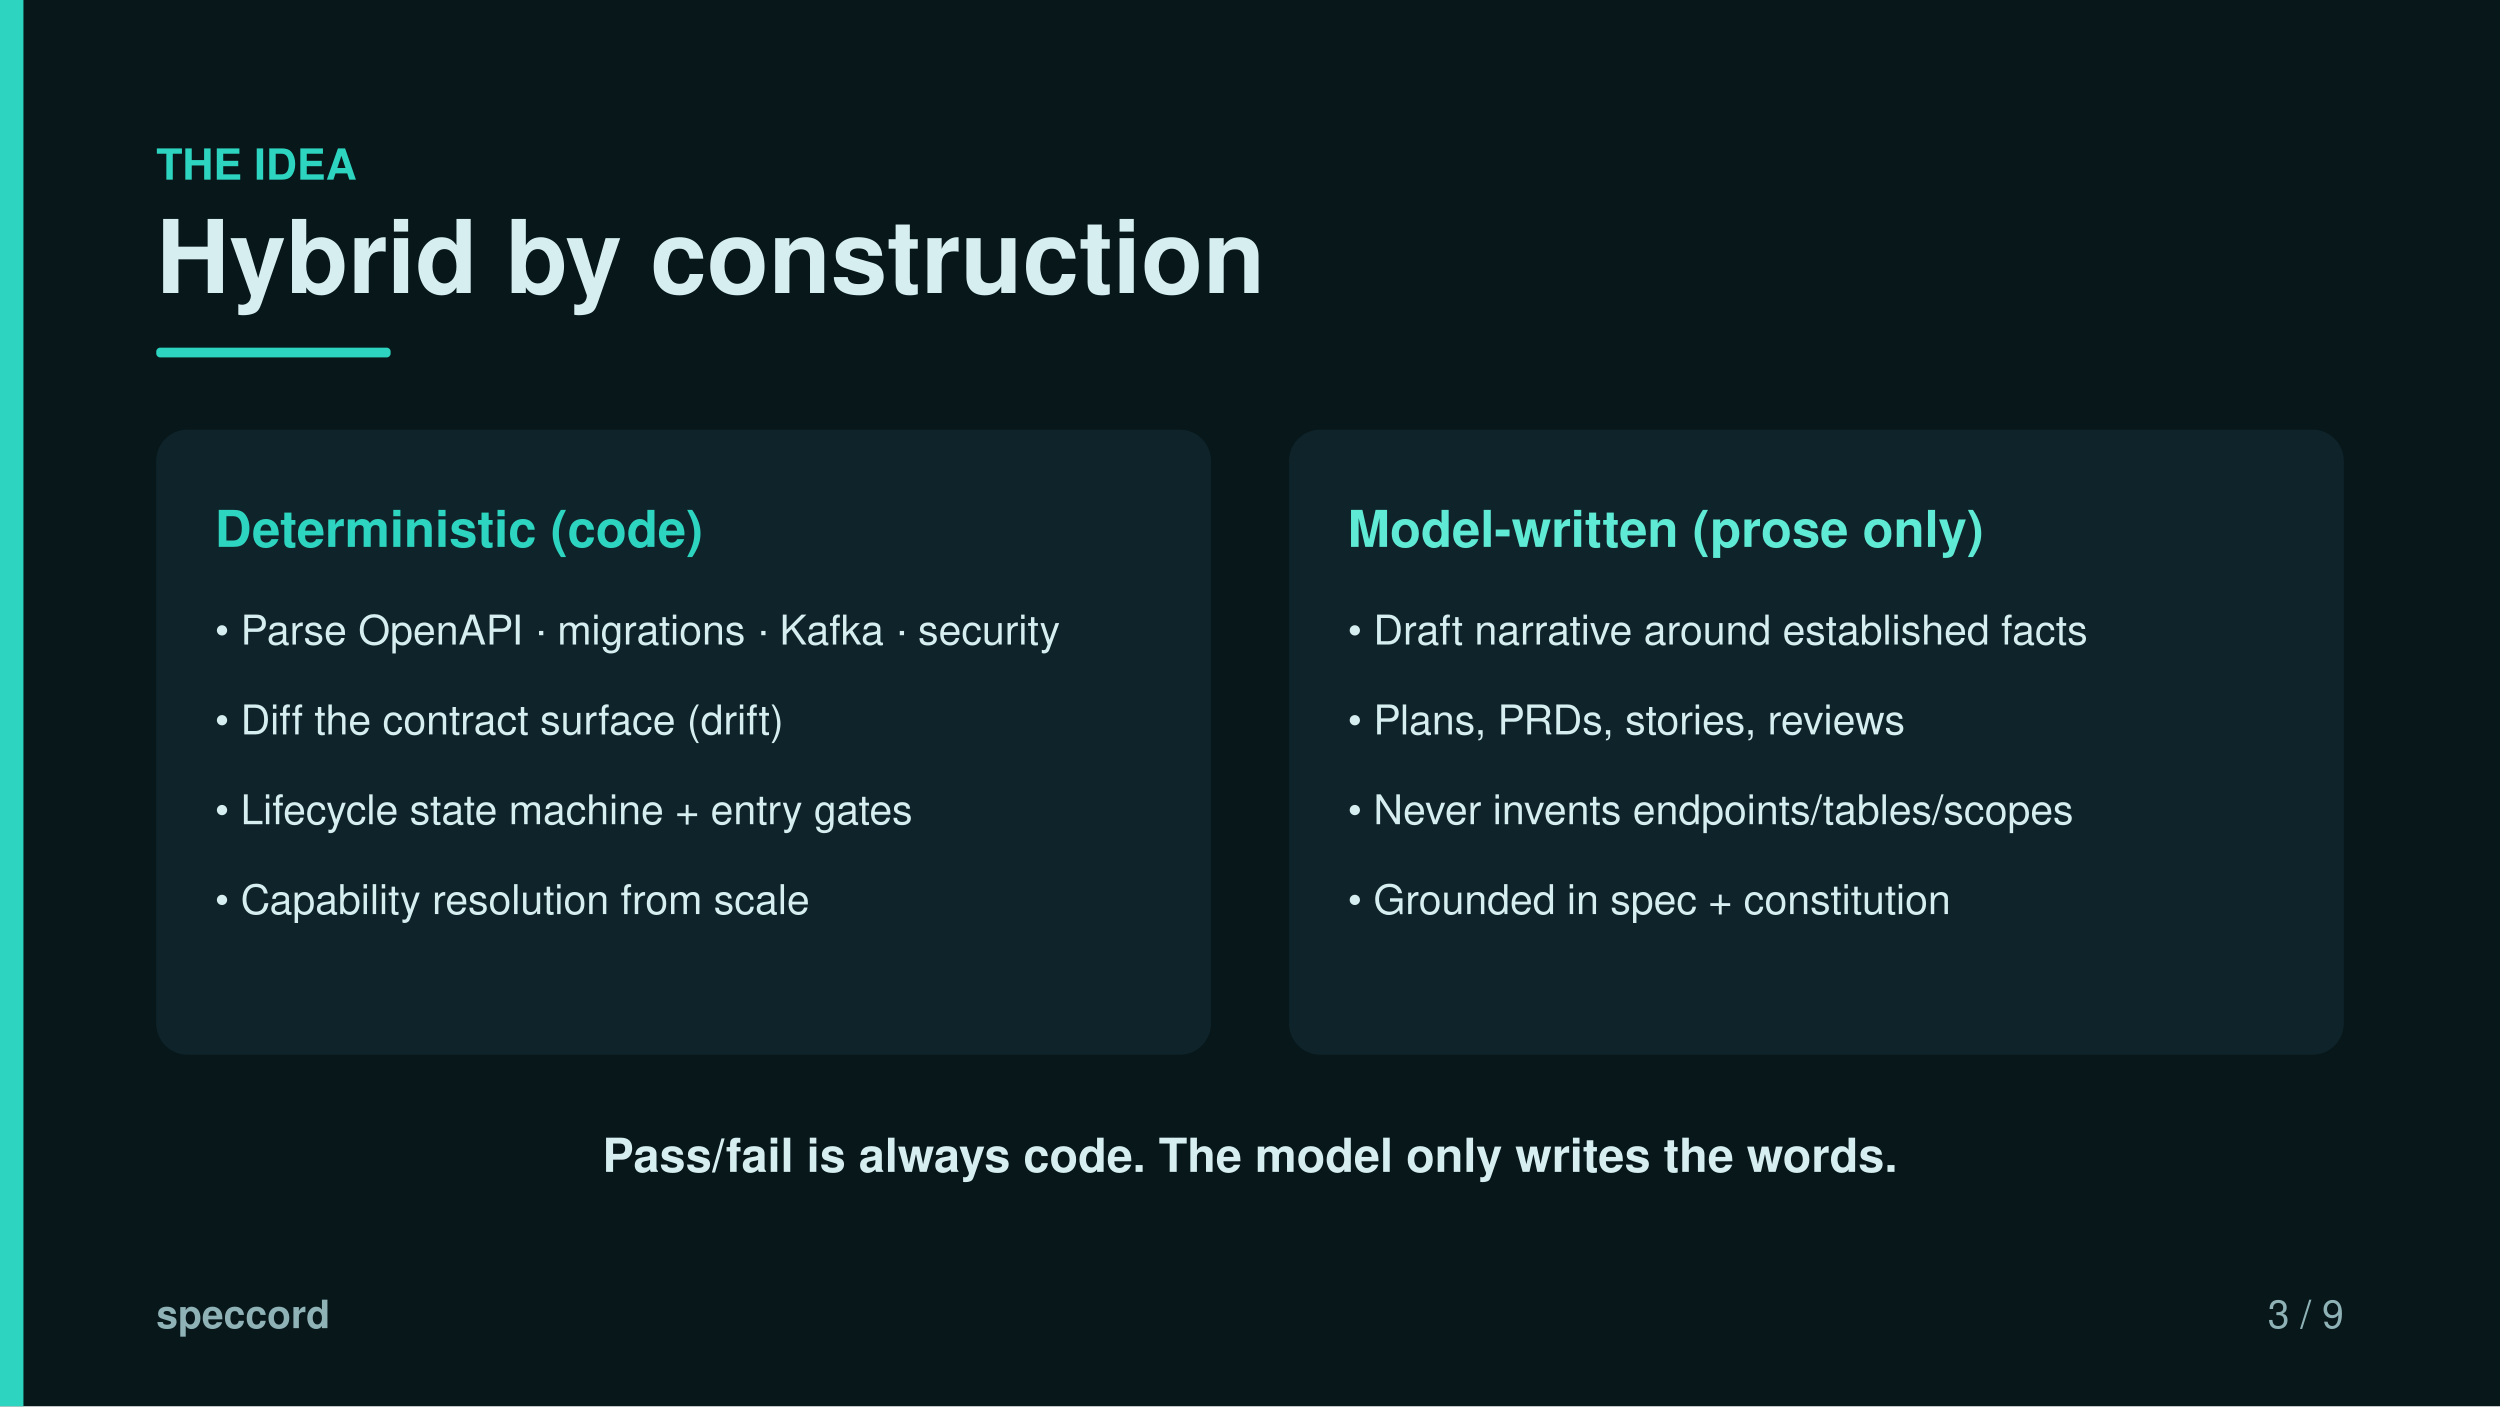
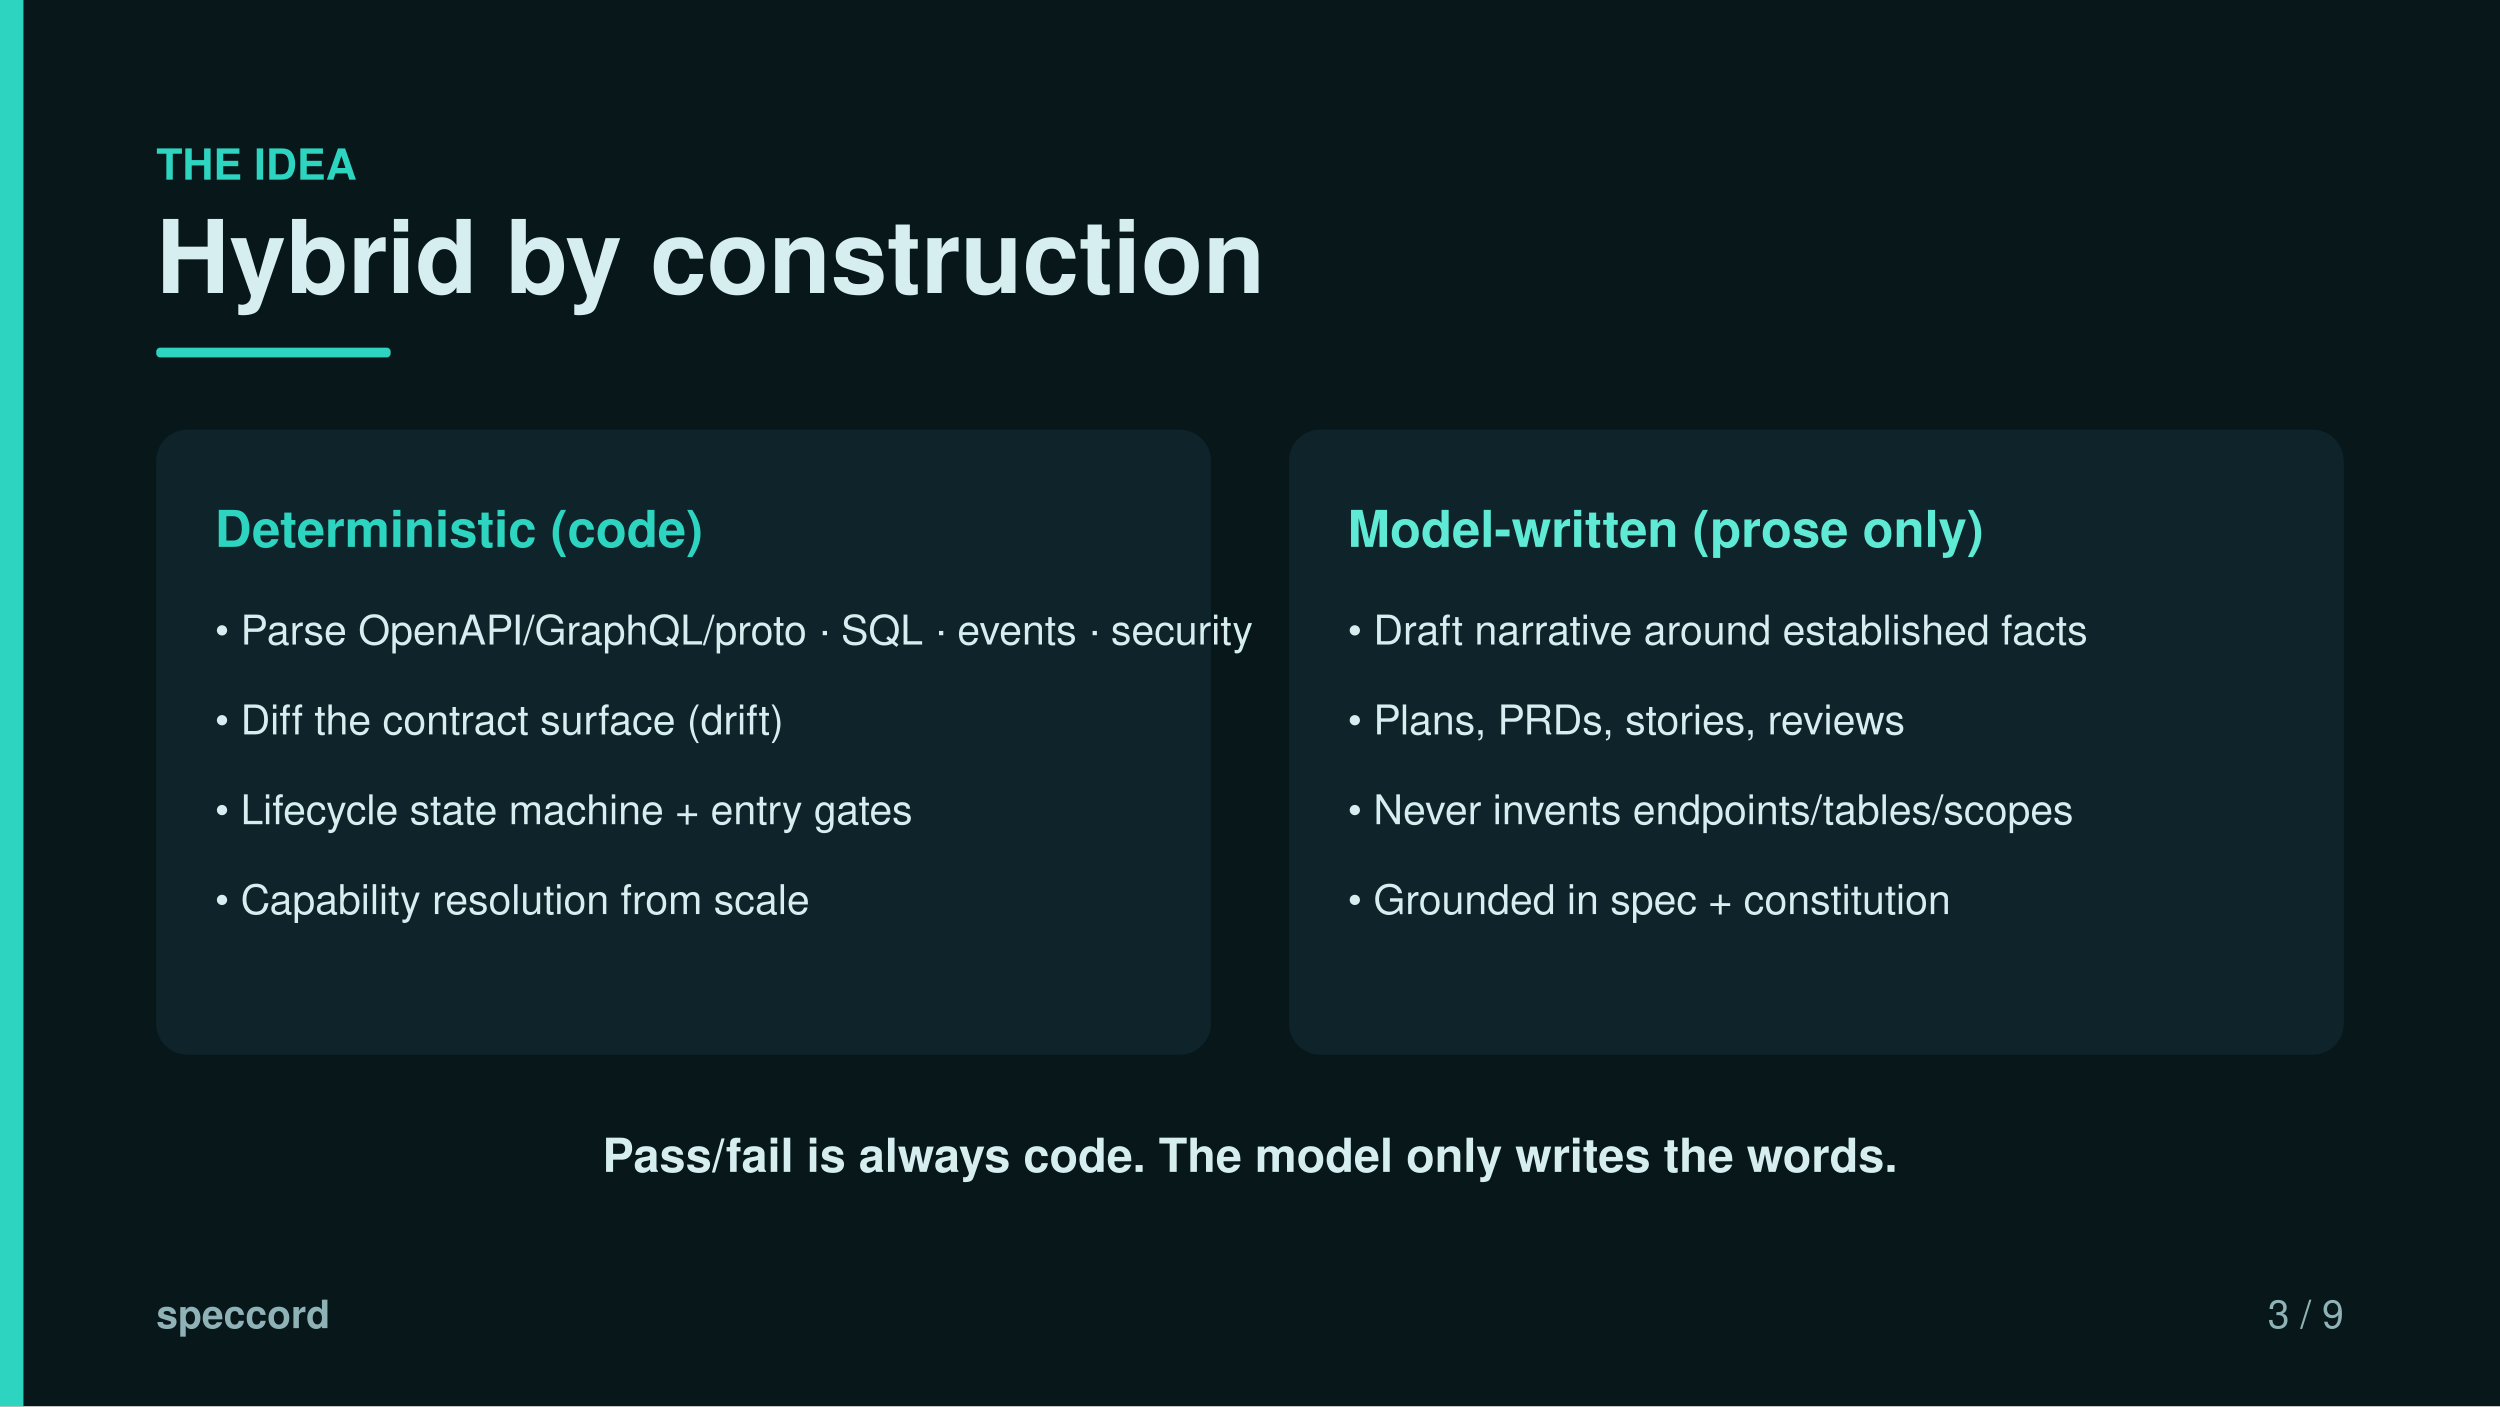
<svg xmlns="http://www.w3.org/2000/svg" viewBox="0 0 1280 720" width="1280" height="720" role="img">
  <rect x="0" y="0" width="1280" height="720" rx="0" fill="#07171a" opacity="1.0" />
  <rect x="0" y="0" width="12" height="720" rx="0" fill="#2dd4bf" opacity="1.0" />
  <text x="80" y="92" font-family="'Helvetica Neue', Helvetica, Arial, sans-serif" font-size="22" font-weight="bold" fill="#2dd4bf" text-anchor="start" opacity="1.0">THE IDEA</text>
  <text x="80" y="150" font-family="'Helvetica Neue', Helvetica, Arial, sans-serif" font-size="52" font-weight="bold" fill="#d6eef0" text-anchor="start" opacity="1.0">Hybrid by construction</text>
  <rect x="80" y="178" width="120" height="5" rx="2" fill="#2dd4bf" opacity="1.0" />
  <rect x="80" y="220" width="540" height="320" rx="16" fill="#0f242a" opacity="1.0" />
  <text x="110" y="280" font-family="'Helvetica Neue', Helvetica, Arial, sans-serif" font-size="26" font-weight="bold" fill="#2dd4bf" text-anchor="start" opacity="1.0">Deterministic (code)</text>
-   <text x="110" y="330" font-family="'Helvetica Neue', Helvetica, Arial, sans-serif" font-size="21" font-weight="normal" fill="#d6eef0" text-anchor="start" opacity="1.0">• Parse OpenAPI · migrations · Kafka · security</text>
+   <text x="110" y="330" font-family="'Helvetica Neue', Helvetica, Arial, sans-serif" font-size="21" font-weight="normal" fill="#d6eef0" text-anchor="start" opacity="1.0">• Parse OpenAPI/GraphQL/proto · SQL · events · security</text>
  <text x="110" y="376" font-family="'Helvetica Neue', Helvetica, Arial, sans-serif" font-size="21" font-weight="normal" fill="#d6eef0" text-anchor="start" opacity="1.0">• Diff the contract surface (drift)</text>
  <text x="110" y="422" font-family="'Helvetica Neue', Helvetica, Arial, sans-serif" font-size="21" font-weight="normal" fill="#d6eef0" text-anchor="start" opacity="1.0">• Lifecycle state machine + entry gates</text>
  <text x="110" y="468" font-family="'Helvetica Neue', Helvetica, Arial, sans-serif" font-size="21" font-weight="normal" fill="#d6eef0" text-anchor="start" opacity="1.0">• Capability resolution from scale</text>
  <rect x="660" y="220" width="540" height="320" rx="16" fill="#0f242a" opacity="1.0" />
  <text x="690" y="280" font-family="'Helvetica Neue', Helvetica, Arial, sans-serif" font-size="26" font-weight="bold" fill="#5eead4" text-anchor="start" opacity="1.0">Model-written (prose only)</text>
  <text x="690" y="330" font-family="'Helvetica Neue', Helvetica, Arial, sans-serif" font-size="21" font-weight="normal" fill="#d6eef0" text-anchor="start" opacity="1.0">• Draft narrative around established facts</text>
  <text x="690" y="376" font-family="'Helvetica Neue', Helvetica, Arial, sans-serif" font-size="21" font-weight="normal" fill="#d6eef0" text-anchor="start" opacity="1.0">• Plans, PRDs, stories, reviews</text>
  <text x="690" y="422" font-family="'Helvetica Neue', Helvetica, Arial, sans-serif" font-size="21" font-weight="normal" fill="#d6eef0" text-anchor="start" opacity="1.0">• Never invents endpoints/tables/scopes</text>
  <text x="690" y="468" font-family="'Helvetica Neue', Helvetica, Arial, sans-serif" font-size="21" font-weight="normal" fill="#d6eef0" text-anchor="start" opacity="1.0">• Grounded in spec + constitution</text>
  <text x="640.0" y="600" font-family="'Helvetica Neue', Helvetica, Arial, sans-serif" font-size="24" font-weight="bold" fill="#d6eef0" text-anchor="middle" opacity="1.0">Pass/fail is always code. The model only writes the words.</text>
  <text x="80" y="680" font-family="'Helvetica Neue', Helvetica, Arial, sans-serif" font-size="20" font-weight="bold" fill="#8fb2b6" text-anchor="start" opacity="1.0">speccord</text>
  <text x="1200" y="680" font-family="'Helvetica Neue', Helvetica, Arial, sans-serif" font-size="20" font-weight="normal" fill="#8fb2b6" text-anchor="end" opacity="1.0">3 / 9</text>
</svg>
